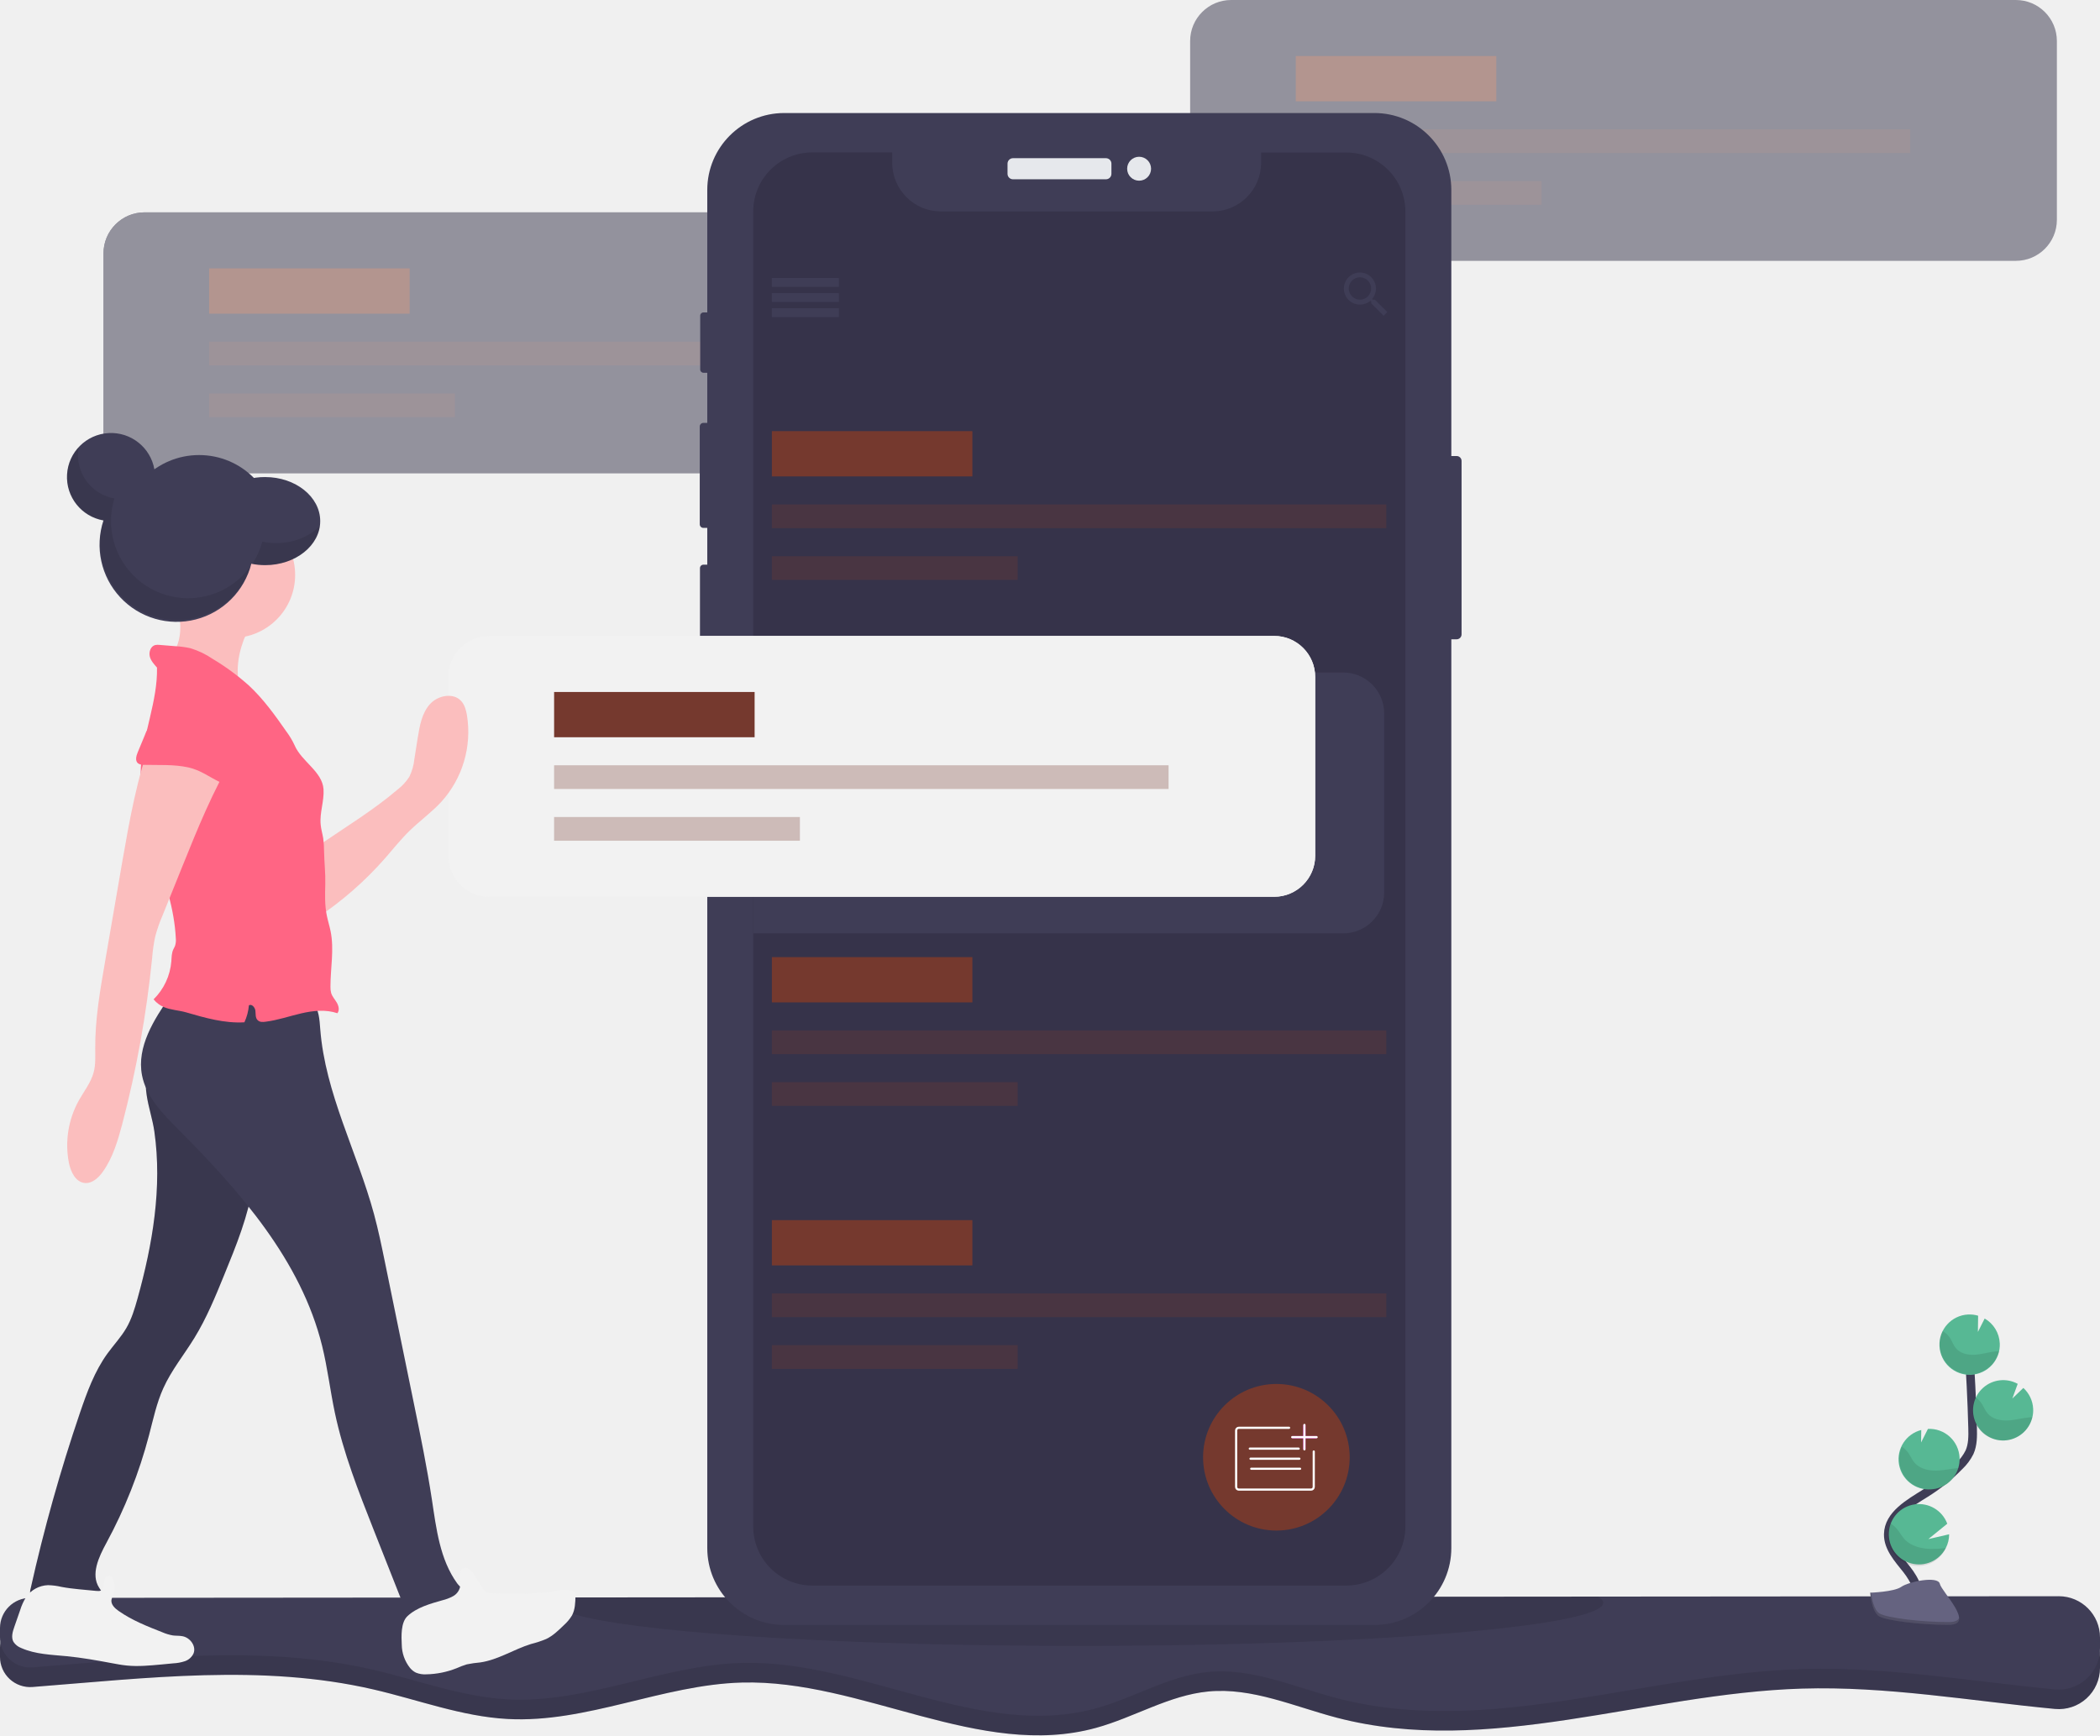
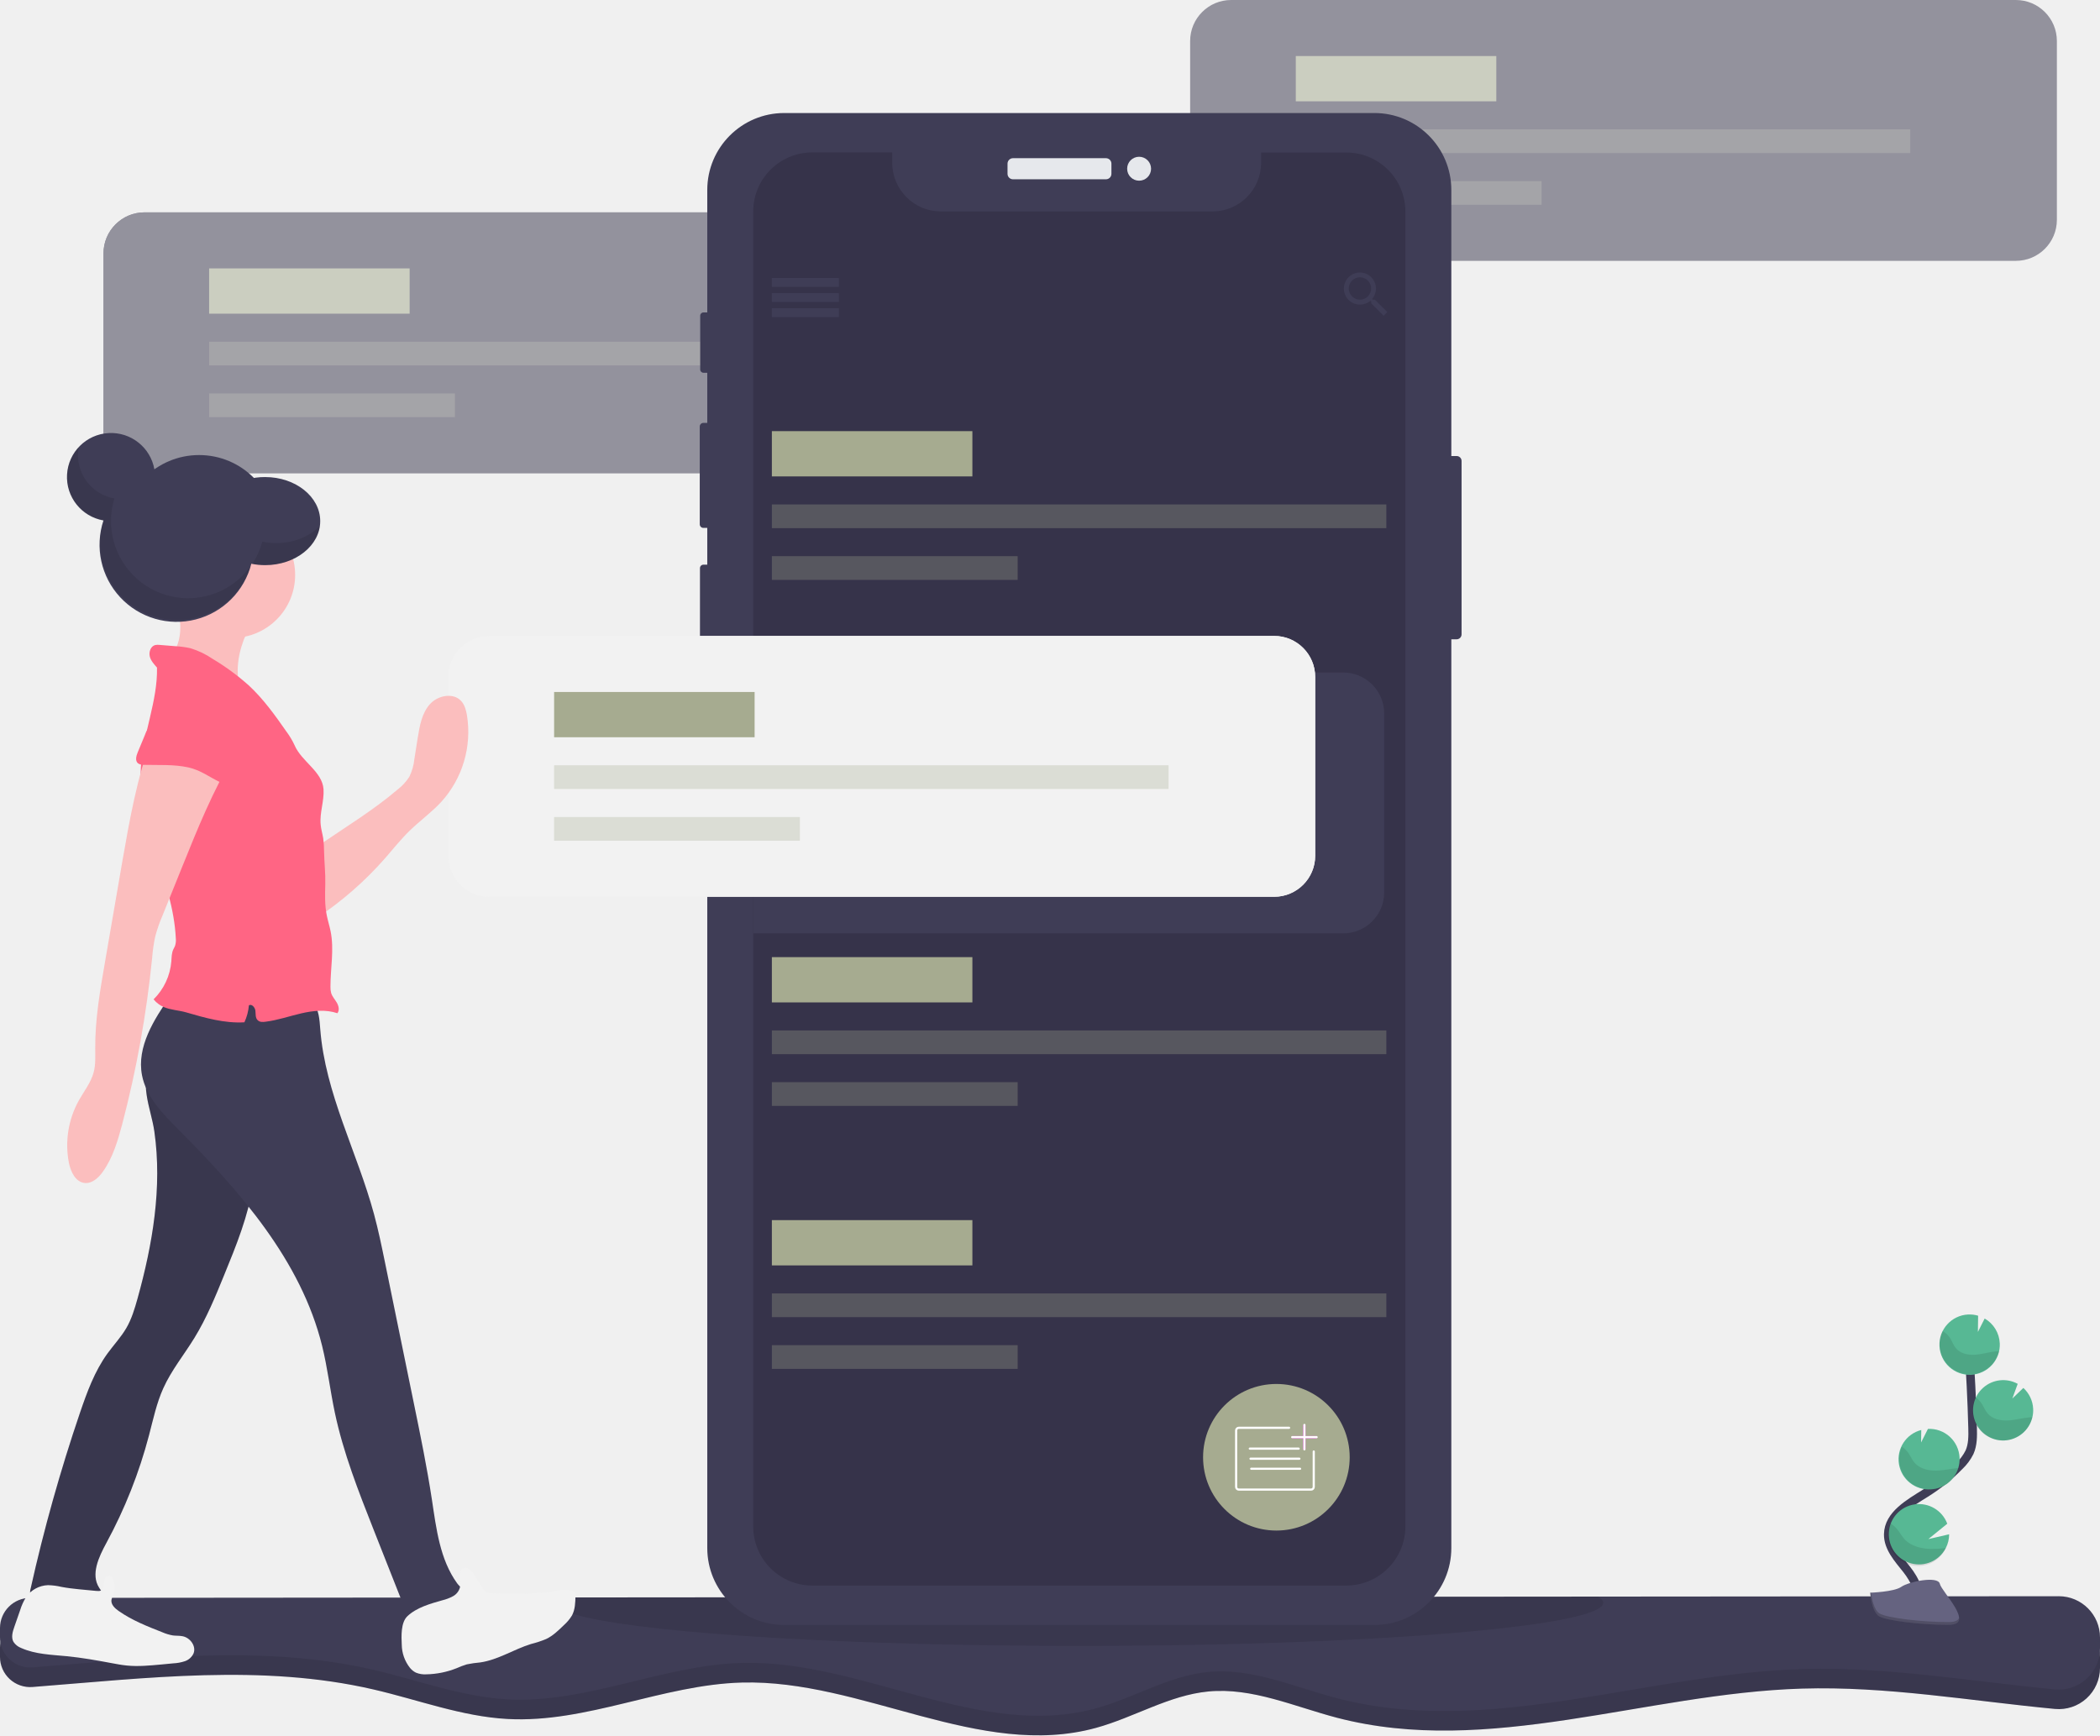
<svg xmlns="http://www.w3.org/2000/svg" id="ada6f7ae-8394-4767-8700-18704e9e9034" data-name="Layer 1" width="974" height="805.02" viewBox="0 0 974 805.02">
  <path d="M1087,816.24v5a19.11,19.11,0,0,1-20.91,19c-39.15-3.72-78.12-10.64-117.4-9.43-72.42,2.21-145.44,31.83-215.54,13.53-19.77-5.16-39.32-14.13-59.66-12.2-18.25,1.73-34.49,12.05-52.17,16.89C567.55,863.79,512.8,826.49,457.06,828c-36.74,1-71.92,18.89-108.62,16.9-21.27-1.14-41.53-8.92-62.28-13.71-51.66-11.94-104.86-5.27-158.09-1.13A14,14,0,0,1,113,816.13v-4.28a14,14,0,0,1,14-14l940.92-.76A19.11,19.11,0,0,1,1087,816.24Z" transform="translate(-113 -47.49)" fill="#3f3d56" />
  <path d="M1087,816.24v5a19.11,19.11,0,0,1-20.91,19c-39.15-3.72-78.12-10.64-117.4-9.43-72.42,2.21-145.44,31.83-215.54,13.53-19.77-5.16-39.32-14.13-59.66-12.2-18.25,1.73-34.49,12.05-52.17,16.89C567.55,863.79,512.8,826.49,457.06,828c-36.74,1-71.92,18.89-108.62,16.9-21.27-1.14-41.53-8.92-62.28-13.71-51.66-11.94-104.86-5.27-158.09-1.13A14,14,0,0,1,113,816.13v-4.28a14,14,0,0,1,14-14l940.92-.76A19.11,19.11,0,0,1,1087,816.24Z" transform="translate(-113 -47.49)" opacity="0.1" />
  <path d="M1087,807.1v5a20.39,20.39,0,0,1-.11,2.08,19.11,19.11,0,0,1-20.8,17c-39.15-3.73-78.12-10.65-117.4-9.44-72.42,2.22-145.44,31.84-215.54,13.53-19.77-5.16-39.32-14.13-59.66-12.2-18.25,1.73-34.49,12.05-52.17,16.9-53.77,14.72-108.52-22.58-164.26-21.08-36.74,1-71.92,18.89-108.62,16.91-21.27-1.15-41.53-8.92-62.28-13.72-51.65-11.93-104.86-5.26-158.09-1.12a14,14,0,0,1-14.86-11.5A13.7,13.7,0,0,1,113,807v-4.28a14,14,0,0,1,14-14l235.83-.19,481.81-.4,223.28-.18A19.11,19.11,0,0,1,1087,807.1Z" transform="translate(-113 -47.49)" fill="#3f3d56" />
  <path d="M856.59,791c0,2.21-4.36,4.33-12.4,6.32C812,805.27,721,811,613.59,811c-105.67,0-195.58-5.55-229-13.31-9-2.09-14-4.34-14-6.69,0-.82.6-1.63,1.78-2.43l481.81-.4C855.77,789.1,856.59,790,856.59,791Z" transform="translate(-113 -47.49)" opacity="0.1" />
  <g opacity="0.5">
    <rect x="552" width="402" height="121" rx="19.03" fill="#36334a" />
-     <rect x="601" y="26" width="93" height="21" fill="#75392e" />
-     <rect x="601" y="60" width="285" height="11" fill="#75392e" opacity="0.3" />
-     <rect x="601" y="84" width="114" height="11" fill="#75392e" opacity="0.3" />
+     <rect x="601" y="26" width="93" height="21" fill="#a6ab90" />
+     <rect x="601" y="60" width="285" height="11" fill="#a6ab90" opacity="0.3" />
+     <rect x="601" y="84" width="114" height="11" fill="#a6ab90" opacity="0.3" />
  </g>
  <g opacity="0.5">
    <rect x="48" y="98.51" width="402" height="121" rx="19.03" fill="#36334a" />
    <rect x="97" y="124.51" width="93" height="21" fill="#36334a" />
    <rect x="97" y="158.51" width="285" height="11" fill="#36334a" />
    <rect x="97" y="182.51" width="114" height="11" fill="#36334a" />
    <rect x="48" y="98.51" width="402" height="121" rx="19.03" fill="#36334a" />
-     <rect x="97" y="124.51" width="93" height="21" fill="#75392e" />
-     <rect x="97" y="158.51" width="285" height="11" fill="#75392e" opacity="0.3" />
-     <rect x="97" y="182.51" width="114" height="11" fill="#75392e" opacity="0.3" />
+     <rect x="97" y="124.51" width="93" height="21" fill="#a6ab90" />
+     <rect x="97" y="158.51" width="285" height="11" fill="#a6ab90" opacity="0.3" />
+     <rect x="97" y="182.51" width="114" height="11" fill="#a6ab90" opacity="0.3" />
  </g>
  <rect x="667.58" y="211.54" width="10.31" height="85.02" rx="2.29" fill="#3f3d56" />
  <rect x="324.76" y="144.93" width="5.79" height="27.99" rx="1.5" fill="#3f3d56" />
  <rect x="324.55" y="196.17" width="6.52" height="48.72" rx="1.69" fill="#3f3d56" />
  <rect x="324.65" y="261.94" width="6.21" height="49.14" rx="1.61" fill="#3f3d56" />
  <rect x="328.04" y="52.43" width="345.1" height="701.37" rx="35.69" fill="#3f3d56" />
  <rect x="467.3" y="73.38" width="48.19" height="9.79" rx="2.54" fill="#e6e8ec" />
  <circle cx="528.33" cy="78.27" r="5.55" fill="#e6e8ec" />
  <path d="M764.83,145.6v610A27.41,27.41,0,0,1,737.42,783H489.76a27.41,27.41,0,0,1-27.41-27.4v-610a27.41,27.41,0,0,1,27.41-27.41h37.06V123a22.58,22.58,0,0,0,22.57,22.57h126A22.57,22.57,0,0,0,697.91,123v-4.76h39.51A27.41,27.41,0,0,1,764.83,145.6Z" transform="translate(-113 -47.49)" fill="#36334a" />
  <rect x="358" y="129" width="31" height="4" fill="#3f3d56" />
  <rect x="358" y="136" width="31" height="4" fill="#3f3d56" />
  <rect x="358" y="143" width="31" height="4" fill="#3f3d56" />
  <rect x="358" y="129" width="31" height="4" fill="#3f3d56" />
  <rect x="358" y="136" width="31" height="4" fill="#3f3d56" />
  <rect x="358" y="143" width="31" height="4" fill="#3f3d56" />
  <path d="M750.66,186.49h-.91l-.35-.29a7.61,7.61,0,0,0,1.78-4.89,7.44,7.44,0,1,0-7.4,7.48,7.73,7.73,0,0,0,4.88-1.78l.34.29v.92l5.74,5.75,1.72-1.72Zm-6.88,0a5.18,5.18,0,1,1,5.16-5.18A5.15,5.15,0,0,1,743.78,186.49Z" transform="translate(-113 -47.49)" fill="#3f3d56" />
-   <rect x="358" y="200" width="93" height="21" fill="#75392e" />
-   <rect x="358" y="234" width="285" height="11" fill="#75392e" opacity="0.3" />
-   <rect x="358" y="258" width="114" height="11" fill="#75392e" opacity="0.3" />
-   <rect x="358" y="444" width="93" height="21" fill="#75392e" />
-   <rect x="358" y="478" width="285" height="11" fill="#75392e" opacity="0.3" />
-   <rect x="358" y="502" width="114" height="11" fill="#75392e" opacity="0.3" />
-   <rect x="358" y="566" width="93" height="21" fill="#75392e" />
-   <rect x="358" y="600" width="285" height="11" fill="#75392e" opacity="0.3" />
-   <rect x="358" y="624" width="114" height="11" fill="#75392e" opacity="0.3" />
-   <circle cx="592" cy="676" r="34" fill="#75392e" />
+   <rect x="358" y="200" width="93" height="21" fill="#a6ab90" />
+   <rect x="358" y="234" width="285" height="11" fill="#a6ab90" opacity="0.3" />
+   <rect x="358" y="258" width="114" height="11" fill="#a6ab90" opacity="0.3" />
+   <rect x="358" y="444" width="93" height="21" fill="#a6ab90" />
+   <rect x="358" y="478" width="285" height="11" fill="#a6ab90" opacity="0.3" />
+   <rect x="358" y="502" width="114" height="11" fill="#a6ab90" opacity="0.3" />
+   <rect x="358" y="566" width="93" height="21" fill="#a6ab90" />
+   <rect x="358" y="600" width="285" height="11" fill="#a6ab90" opacity="0.3" />
+   <rect x="358" y="624" width="114" height="11" fill="#a6ab90" opacity="0.3" />
+   <circle cx="592" cy="676" r="34" fill="#a6ab90" />
  <path d="M722.33,720.81v16.43a1.25,1.25,0,0,1-1.25,1.25h-33.5a1.25,1.25,0,0,1-1.25-1.25V711.07a1.25,1.25,0,0,1,1.25-1.25h23.31" transform="translate(-113 -47.49)" fill="none" stroke="#fff" stroke-linecap="round" stroke-miterlimit="10" />
  <line x1="579.67" y1="672" x2="602.33" y2="672" fill="none" stroke="#fff" stroke-linecap="round" stroke-miterlimit="10" />
  <line x1="580" y1="676.67" x2="602.67" y2="676.67" fill="none" stroke="#fff" stroke-linecap="round" stroke-miterlimit="10" />
  <line x1="580.33" y1="681.33" x2="603" y2="681.33" fill="none" stroke="#fff" stroke-linecap="round" stroke-miterlimit="10" />
  <line x1="605" y1="661" x2="605" y2="672.33" fill="none" stroke="#f0f" stroke-miterlimit="10" />
  <line x1="610.67" y1="666.67" x2="599.33" y2="666.67" fill="none" stroke="#f0f" stroke-miterlimit="10" />
  <line x1="605" y1="661" x2="605" y2="672.33" fill="none" stroke="#fff" stroke-linecap="round" stroke-miterlimit="10" />
  <line x1="610.67" y1="666.67" x2="599.33" y2="666.67" fill="none" stroke="#fff" stroke-linecap="round" stroke-miterlimit="10" />
  <path d="M1001.6,792.66c3-5.51-.4-12.27-4.29-17.18s-8.61-10-8.51-16.29c.15-9,9.7-14.31,17.33-19.09a84,84,0,0,0,15.56-12.51,22.8,22.8,0,0,0,4.78-6.4c1.58-3.52,1.54-7.52,1.44-11.37q-.51-19.26-1.91-38.49" transform="translate(-113 -47.49)" fill="none" stroke="#3f3d56" stroke-miterlimit="10" stroke-width="4" />
  <path d="M1040.51,670.63a14,14,0,0,0-7-11.5l-3.14,6.22.1-7.53a14.22,14.22,0,0,0-4.63-.56,14,14,0,1,0,14.68,13.37Z" transform="translate(-113 -47.49)" fill="#57b894" />
  <path d="M1015.48,765.62a14,14,0,1,1,.68-11.3l-8.77,7.13,9.65-2.23A14,14,0,0,1,1015.48,765.62Z" transform="translate(-113 -47.49)" fill="#57b894" />
  <path d="M1008.55,738.37a14,14,0,0,1-4.45-27.53l-.08,5.78,3.18-6.29h0a14,14,0,0,1,14.67,13.36,13.84,13.84,0,0,1-.6,4.79A14,14,0,0,1,1008.55,738.37Z" transform="translate(-113 -47.49)" fill="#57b894" />
  <path d="M1042.62,715.7a14,14,0,1,1,6.21-26.27l-2.48,6.8,5.1-4.9A14,14,0,0,1,1056,701a13.79,13.79,0,0,1-.35,3.87A14,14,0,0,1,1042.62,715.7Z" transform="translate(-113 -47.49)" fill="#57b894" />
  <path d="M1038.62,674.37c-3.24.35-6.39,1.36-9.64,1.56s-6.82-.57-8.88-3.1c-1.1-1.36-1.66-3.08-2.59-4.57a10,10,0,0,0-3.54-3.33,14,14,0,1,0,26.24,9.32Q1039.42,674.28,1038.62,674.37Z" transform="translate(-113 -47.49)" opacity="0.1" />
  <path d="M1042.62,715.7a14,14,0,0,1-13.35-20,10.37,10.37,0,0,1,2.82,2.82c1,1.51,1.61,3.26,2.78,4.64,2.19,2.57,5.92,3.41,9.31,3.26s6.66-1.12,10-1.43c.47,0,.94-.07,1.42-.08A14,14,0,0,1,1042.62,715.7Z" transform="translate(-113 -47.49)" opacity="0.1" />
  <path d="M1008.55,738.37a14,14,0,0,1-13.46-19.76,11.48,11.48,0,0,1,3,2.85c1.09,1.54,1.77,3.32,3.05,4.74,2.37,2.63,6.35,3.56,9.93,3.48s6.83-.93,10.28-1.2A14,14,0,0,1,1008.55,738.37Z" transform="translate(-113 -47.49)" opacity="0.1" />
  <path d="M1015.48,765.62a14,14,0,0,1-25.59-11.45,13.84,13.84,0,0,1,3.08,2.75c1.34,1.62,2.22,3.47,3.76,5,2.87,2.82,7.5,4,11.63,4.09A60,60,0,0,0,1015.48,765.62Z" transform="translate(-113 -47.49)" opacity="0.1" />
  <path d="M980.43,786.31s11.08-.34,14.42-2.72,17-5.21,17.86-1.4,16.65,19,4.15,19.06-29.06-1.94-32.4-4S980.43,786.31,980.43,786.31Z" transform="translate(-113 -47.49)" fill="#656380" />
  <path d="M1017.08,799.93c-12.51.1-29.06-1.95-32.39-4-2.54-1.55-3.55-7.09-3.89-9.65h-.37s.7,8.94,4,11,19.89,4.07,32.4,4c3.61,0,4.85-1.31,4.78-3.21C1021.14,799.19,1019.77,799.9,1017.08,799.93Z" transform="translate(-113 -47.49)" opacity="0.2" />
  <path d="M755,378.52v82.94a19,19,0,0,1-19,19H462.35v-121H736A19,19,0,0,1,755,378.52Z" transform="translate(-113 -47.49)" fill="#3f3d56" />
  <rect x="208" y="295" width="402" height="121" rx="19.03" fill="#f2f2f2" />
  <rect x="208" y="295" width="402" height="121" rx="19.03" fill="#f2f2f2" />
-   <rect x="257" y="321" width="93" height="21" fill="#75392e" />
-   <rect x="257" y="355" width="285" height="11" fill="#75392e" opacity="0.3" />
-   <rect x="257" y="379" width="114" height="11" fill="#75392e" opacity="0.3" />
+   <rect x="257" y="321" width="93" height="21" fill="#a6ab90" />
+   <rect x="257" y="355" width="285" height="11" fill="#a6ab90" opacity="0.3" />
+   <rect x="257" y="379" width="114" height="11" fill="#a6ab90" opacity="0.3" />
  <circle cx="92.34" cy="246.84" r="35.75" fill="#3f3d56" />
  <path d="M184.6,572.43c3.69,25.89-.81,52.29-7.82,77.48-1.31,4.69-2.72,9.42-5.17,13.63s-5.86,7.83-8.74,11.79c-6,8.26-9.52,18-12.81,27.64a779.65,779.65,0,0,0-22.82,81.32,5.57,5.57,0,0,0,0,3.47c.87,2,3.51,2.26,5.68,2.25l28.06-.15c1-1.92-.85-4-2-5.84-4-6.22-.16-14.3,3.37-20.81a223.74,223.74,0,0,0,19.78-50c1.92-7.33,3.48-14.82,6.6-21.73,3.77-8.38,9.68-15.59,14.48-23.43,5.58-9.11,9.65-19,13.69-28.93,5.64-13.78,11.33-27.73,13.55-42.45,2.09-13.82,1.06-27.9-.3-41.81a2.64,2.64,0,0,0-3.06-3l-37.65-1.94c-7.76-.4-9.6-2.1-8.42,5.52C181.84,561.13,183.78,566.67,184.6,572.43Z" transform="translate(-113 -47.49)" fill="#3f3d56" />
  <path d="M184.6,572.43c3.69,25.89-.81,52.29-7.82,77.48-1.31,4.69-2.72,9.42-5.17,13.63s-5.86,7.83-8.74,11.79c-6,8.26-9.52,18-12.81,27.64a779.65,779.65,0,0,0-22.82,81.32,5.57,5.57,0,0,0,0,3.47c.87,2,3.51,2.26,5.68,2.25l28.06-.15c1-1.92-.85-4-2-5.84-4-6.22-.16-14.3,3.37-20.81a223.74,223.74,0,0,0,19.78-50c1.92-7.33,3.48-14.82,6.6-21.73,3.77-8.38,9.68-15.59,14.48-23.43,5.58-9.11,9.65-19,13.69-28.93,5.64-13.78,11.33-27.73,13.55-42.45,2.09-13.82,1.06-27.9-.3-41.81a2.64,2.64,0,0,0-3.06-3l-37.65-1.94c-7.76-.4-9.6-2.1-8.42,5.52C181.84,561.13,183.78,566.67,184.6,572.43Z" transform="translate(-113 -47.49)" opacity="0.1" />
  <path d="M192,509.48c-7.65,11-15.67,23.66-13.13,36.83,1.93,10,9.55,17.75,16.74,25,28.74,28.86,57,60.92,66.78,100.47,2.52,10.22,3.74,20.71,5.91,31,3.94,18.7,11,36.58,18,54.35l18.72,47.38a28.36,28.36,0,0,0,27.1-18c-2.46-.19-5.67-2.57-7.11-4.57-8-11.07-9.64-25.31-11.69-38.81-2.27-14.92-5.3-29.72-8.34-44.51L291.58,633.2c-1.55-7.55-3.1-15.11-5.12-22.54-7.82-28.83-22.64-56-24.93-85.81-.34-4.38-.55-9.19-3.52-12.44-3.12-3.43-8.24-4-12.87-4.27C226.41,506.9,210.25,505.07,192,509.48Z" transform="translate(-113 -47.49)" fill="#3f3d56" />
  <path d="M141.47,783.62a29.86,29.86,0,0,0-6.22-.8,12.92,12.92,0,0,0-10.16,5.55,25.25,25.25,0,0,0-2.73,6l-2.71,7.78c-.8,2.28-1.58,4.91-.39,7A7.42,7.42,0,0,0,122.9,812c6.56,2.92,13.95,3.08,21.1,3.78,6.94.68,13.82,1.9,20.67,3.19,2.36.44,4.71.89,7.1,1.13,5.34.54,10.72,0,16.06-.48l5.51-.53a19.84,19.84,0,0,0,5.42-1,6.83,6.83,0,0,0,4-3.59c1.36-3.37-1.56-7.36-5.13-8-1.45-.29-2.95-.16-4.42-.35a20.88,20.88,0,0,1-4.84-1.45c-7.05-2.77-14.17-5.57-20.37-9.93-1.72-1.21-3.52-2.9-3.33-5a10.19,10.19,0,0,1,.89-2.59,9.46,9.46,0,0,0,.08-6.69c-.34-.92-1-1.89-1.93-2-2.64-.32-2.32,3.53-2.71,5-.53,2-1.49,2.18-3.37,2C152.23,784.91,146.83,784.64,141.47,783.62Z" transform="translate(-113 -47.49)" fill="#f2f2f2" />
  <path d="M299.34,810.45a17.65,17.65,0,0,0,3.82,10.75,8.36,8.36,0,0,0,2.72,2.19,10.92,10.92,0,0,0,4.95.79,40.05,40.05,0,0,0,13.89-2.81,39.7,39.7,0,0,1,4.8-1.81,53.88,53.88,0,0,1,6.24-.9c8.27-1.19,15.53-6.07,23.52-8.54a49.45,49.45,0,0,0,7-2.3c3.16-1.49,5.72-4,8.23-6.43a19.89,19.89,0,0,0,3.78-4.52c1.47-2.74,1.56-6,1.62-9.1a2.59,2.59,0,0,0-.24-1.41,2.1,2.1,0,0,0-.9-.71c-2.43-1.2-5.31-.6-8-.13-9.72,1.73-19.67,1.41-29.54,1.09a4.29,4.29,0,0,1-4.54-2.59l-3.75-6c-1.07-1.72-2.77-3.69-4.71-3.1-1.55.47-2.18,2.37-2.12,4s.56,3.25.25,4.84a6.61,6.61,0,0,1-3.2,4.16,20.44,20.44,0,0,1-5,1.92c-5.52,1.56-11.94,3.33-16.21,7.39C298.86,800.15,299.15,806.6,299.34,810.45Z" transform="translate(-113 -47.49)" fill="#f2f2f2" />
  <path d="M297.4,413.75a23.17,23.17,0,0,0,5.46-5.94,24.21,24.21,0,0,0,2.33-8.21l1.57-9.92c.87-5.47,1.89-11.26,5.54-15.43s10.92-5.66,14.63-1.54c1.62,1.79,2.26,4.25,2.66,6.64a48.34,48.34,0,0,1-11.82,40c-4.49,4.92-10,8.83-14.75,13.48-4.14,4-7.73,8.59-11.55,12.94A159.42,159.42,0,0,1,260,473.27c.14-7.44,1.09-15.42,0-22.81-.81-5.34-3-8.22,2.17-11.71C274.17,430.59,286.28,423.21,297.4,413.75Z" transform="translate(-113 -47.49)" fill="#fbbebe" />
  <path d="M196.56,340.57c-.39,5.32-2.6,10.76-7,13.83q18.69,6.54,36.87,14.42c-2.34-2.25-3.05-5.7-3.16-8.94-.31-8.47,2.62-16.8,6.9-24.1a5.85,5.85,0,0,0,1.13-3.18c-.14-2.36-2.94-3.45-5.24-4a128.86,128.86,0,0,0-23.92-3.47c-3.45-.11-7.54-1.2-6.76,3.19C196.12,332.42,196.87,336.42,196.56,340.57Z" transform="translate(-113 -47.49)" fill="#fbbebe" />
  <circle cx="107.66" cy="266.7" r="29.23" fill="#fbbebe" />
  <path d="M249.6,393.14a35.36,35.36,0,0,0-3.71-6.22c-5.3-7.61-10.74-15.21-17.54-21.51a109.19,109.19,0,0,0-16.65-12.23,37.79,37.79,0,0,0-10.42-5,40.77,40.77,0,0,0-6.69-.91l-7.59-.62a6.21,6.21,0,0,0-2,.06c-2.06.52-3,3.08-2.56,5.15s2,3.75,3.38,5.32c.34,15.49-6.55,30.77-7.48,46.24-1.63,27,14.88,52.21,16.2,79.28a8.55,8.55,0,0,1-.38,3.63c-.22.56-.55,1.07-.8,1.62-.78,1.7-.75,3.63-.89,5.5a27.94,27.94,0,0,1-8.23,17.62,12.23,12.23,0,0,0,4.64,3.54c3.19,1.39,7,1.51,10.39,2.48,8.84,2.58,17.9,5.18,27.09,4.63a23.9,23.9,0,0,0,2.09-7.87c1.3-.81,2.8.92,3,2.44s-.09,3.29,1,4.39,2.47.93,3.8.76c5.61-.71,11-2.6,16.5-3.87s11.38-1.88,16.73-.06c1.08-1.37.62-3.4-.26-4.9s-2.13-2.82-2.63-4.49a10.08,10.08,0,0,1-.32-2.95c0-8.55,1.76-17.19.09-25.58-.49-2.46-1.27-4.86-1.77-7.33-1-4.79-.85-9.73-.72-14.62s-.46-10.18-.56-15.14a48.29,48.29,0,0,0-.4-6.13c-.34-2.13-1-4.21-1.18-6.36-.54-5.46,1.66-10.88,1.33-16.36C262.51,405.33,252.84,400.81,249.6,393.14Z" transform="translate(-113 -47.49)" fill="#ff6584" />
  <path d="M183.63,389.22c-7.08,18.78-10.54,38.7-14,58.48l-8,46.46c-2.27,13.13-4.55,26.34-4.46,39.66,0,3.74.24,7.55-.74,11.16-1.28,4.74-4.46,8.69-6.87,13a42.78,42.78,0,0,0-4.6,28.93c.82,4.15,3.06,8.86,7.27,9.34,3.46.38,6.45-2.37,8.47-5.21,4.64-6.51,6.94-14.37,9-22.11a500.11,500.11,0,0,0,13.87-77.09,75.06,75.06,0,0,1,1.39-9.8,69.54,69.54,0,0,1,3.38-9.76q4.59-11.38,9.19-22.76c7.07-17.53,14.18-35.14,23.89-51.36-9.6-2.76-19.59-6-29.19-8.73C189.46,388.61,186.49,389.1,183.63,389.22Z" transform="translate(-113 -47.49)" fill="#fbbebe" />
  <path d="M200.27,403.46c-6.72-1.45-13.67-1-20.53-1.17a4.43,4.43,0,0,1-2.76-.72c-1.39-1.19-.8-3.42-.1-5.11l3.32-8a11.64,11.64,0,0,1,2.66-4.42c1.69-1.5,4.07-1.87,6.31-2.14,7.29-.84,14.79-1.12,21.86.85s13.72,6.45,16.88,13.08c1.32,2.76,1.93,6.24.18,8.75-2.6,3.73-8.43,7.9-12.78,5.86C210.1,408,206.11,404.73,200.27,403.46Z" transform="translate(-113 -47.49)" fill="#ff6584" />
  <path d="M236,268.79a29.52,29.52,0,0,0-16.28,4.69,35.75,35.75,0,0,0-35.1-8.22A20.43,20.43,0,1,0,161,288.91,35.75,35.75,0,1,0,229.57,309a32,32,0,0,0,6.41.65c14.1,0,25.54-9.15,25.54-20.43S250.08,268.79,236,268.79Z" transform="translate(-113 -47.49)" fill="#3f3d56" />
  <path d="M241.09,299.43a31.1,31.1,0,0,1-6.41-.65A35.57,35.57,0,0,1,230,309.07a32.11,32.11,0,0,0,6,.58c13.18,0,24-8,25.39-18.24C256.7,296.29,249.35,299.43,241.09,299.43Z" transform="translate(-113 -47.49)" opacity="0.1" />
  <path d="M200.23,325a35.8,35.8,0,0,1-34.18-46.28,20.43,20.43,0,0,1-16.89-20.12,20.09,20.09,0,0,1,.33-3.66,20.43,20.43,0,0,0,11.46,34,35.75,35.75,0,0,0,68.29,21.18A35.68,35.68,0,0,1,200.23,325Z" transform="translate(-113 -47.49)" opacity="0.1" />
</svg>
